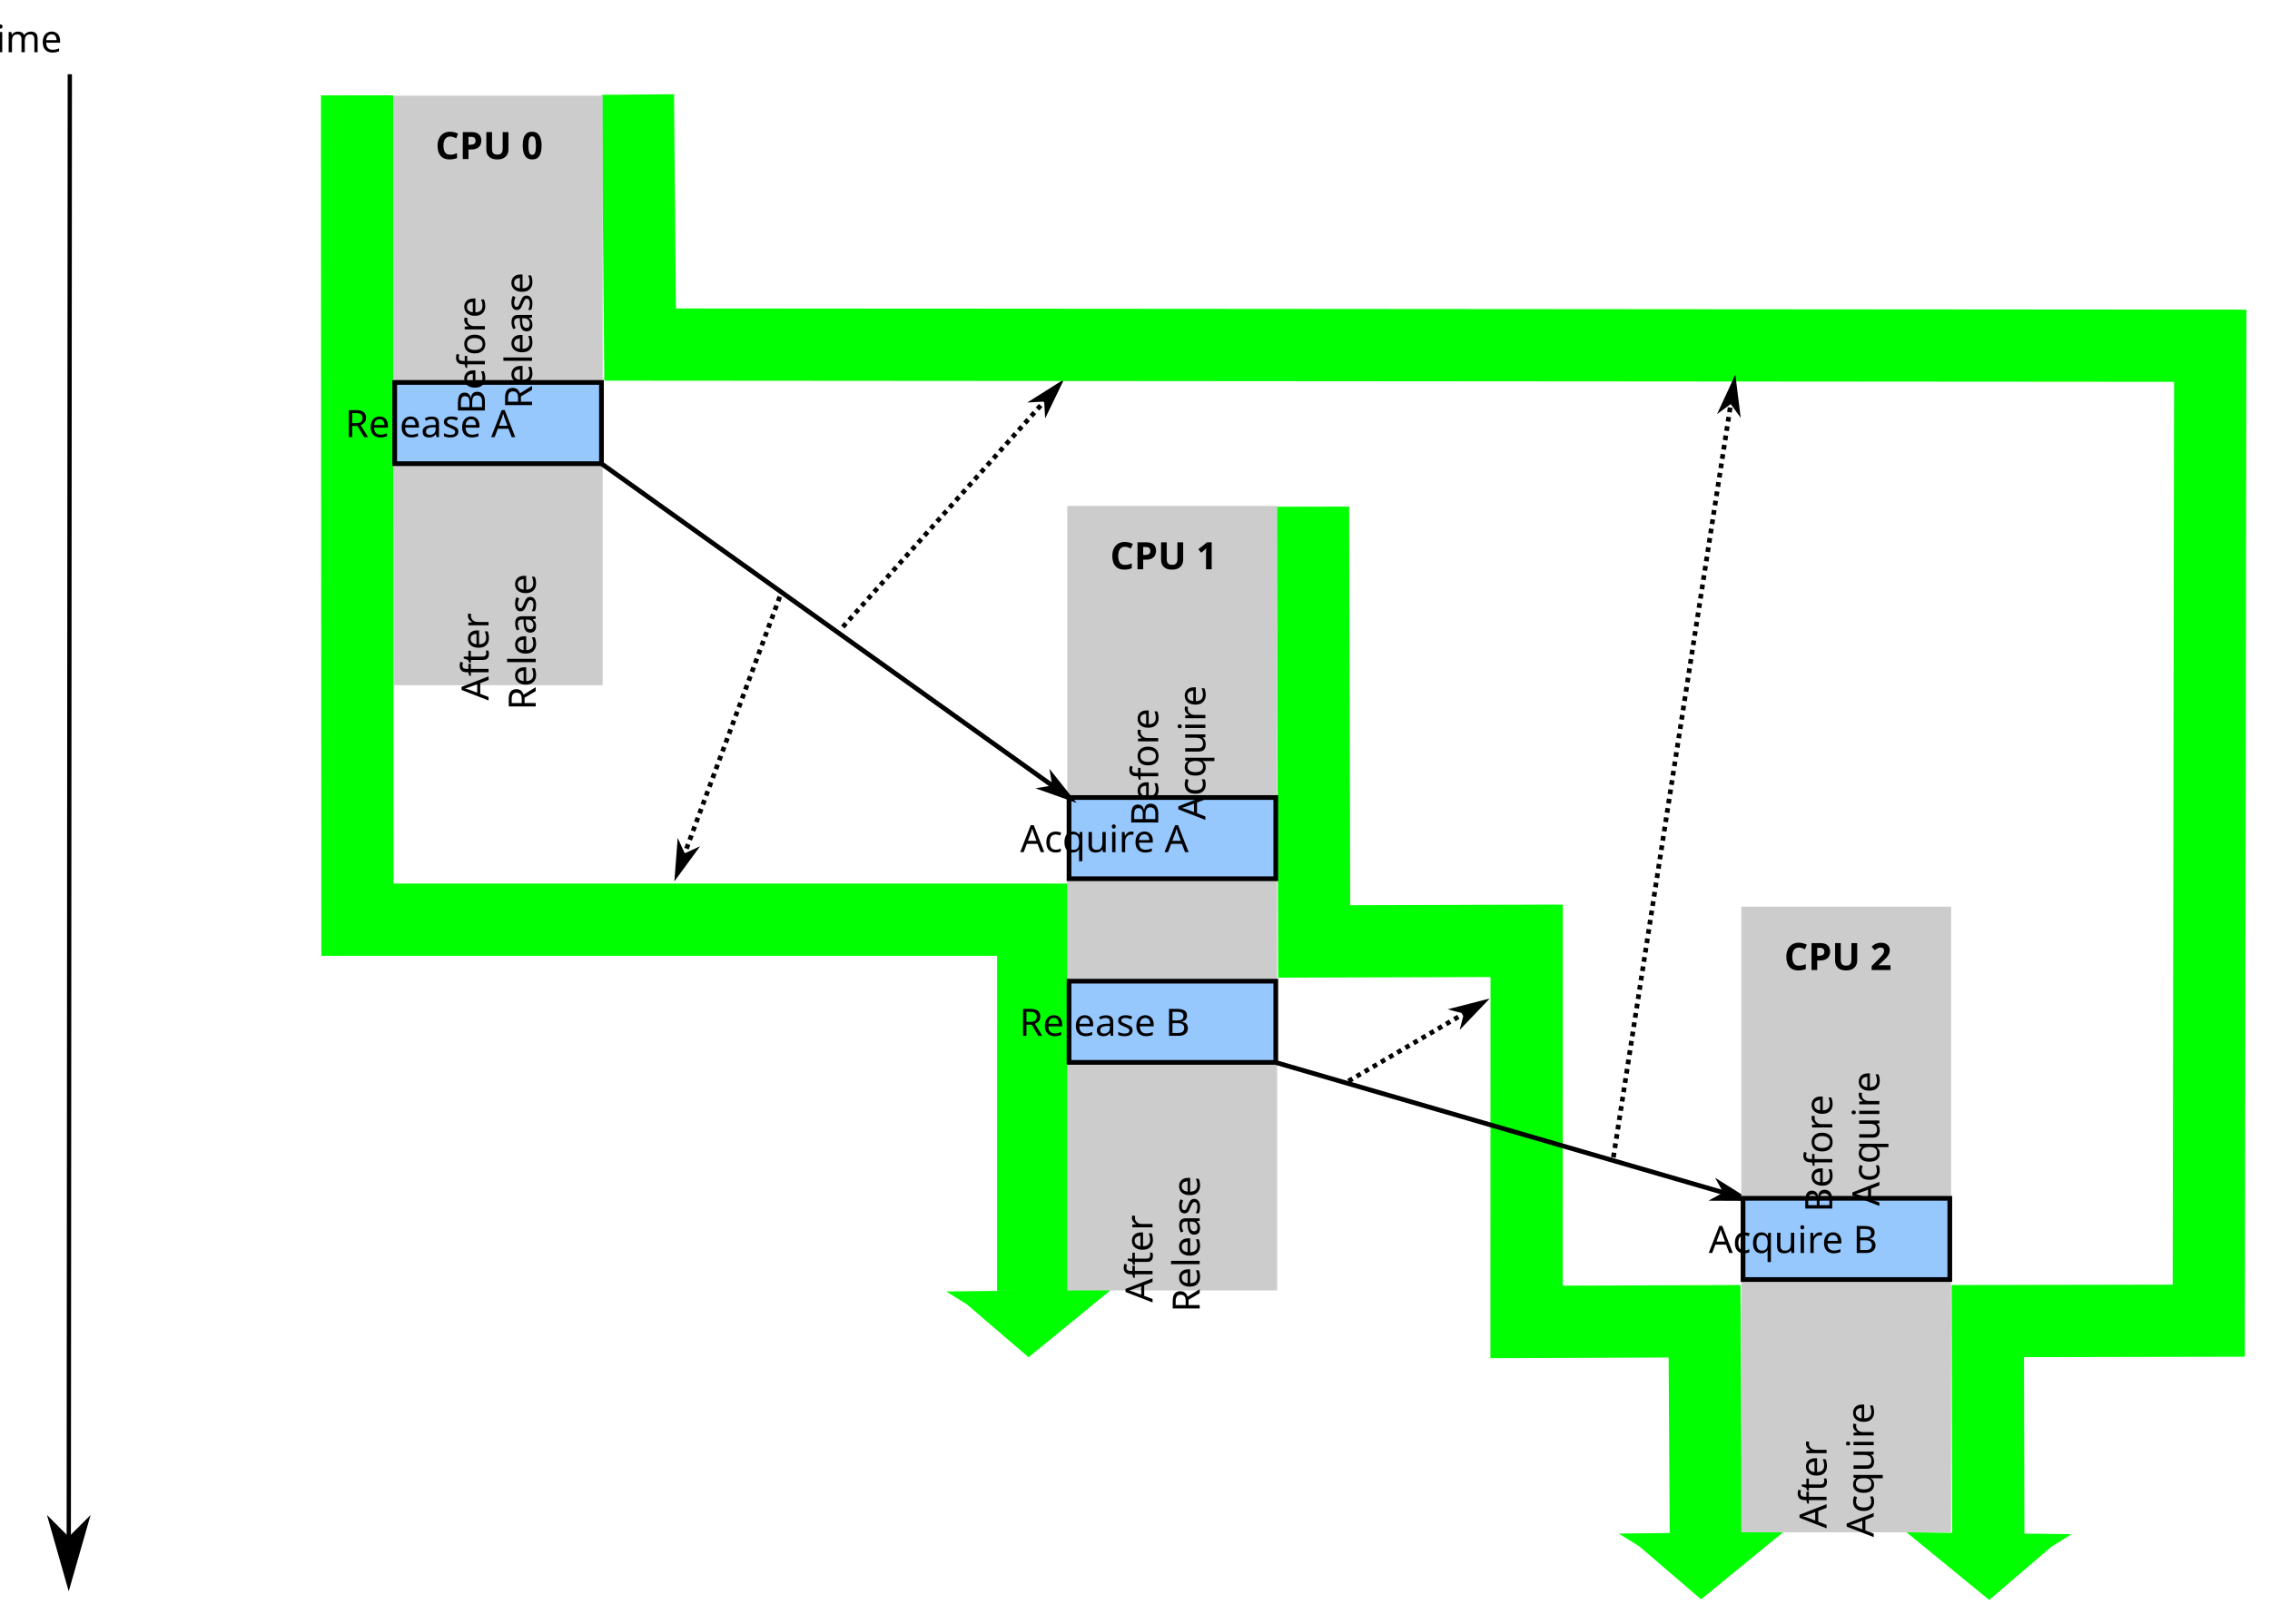
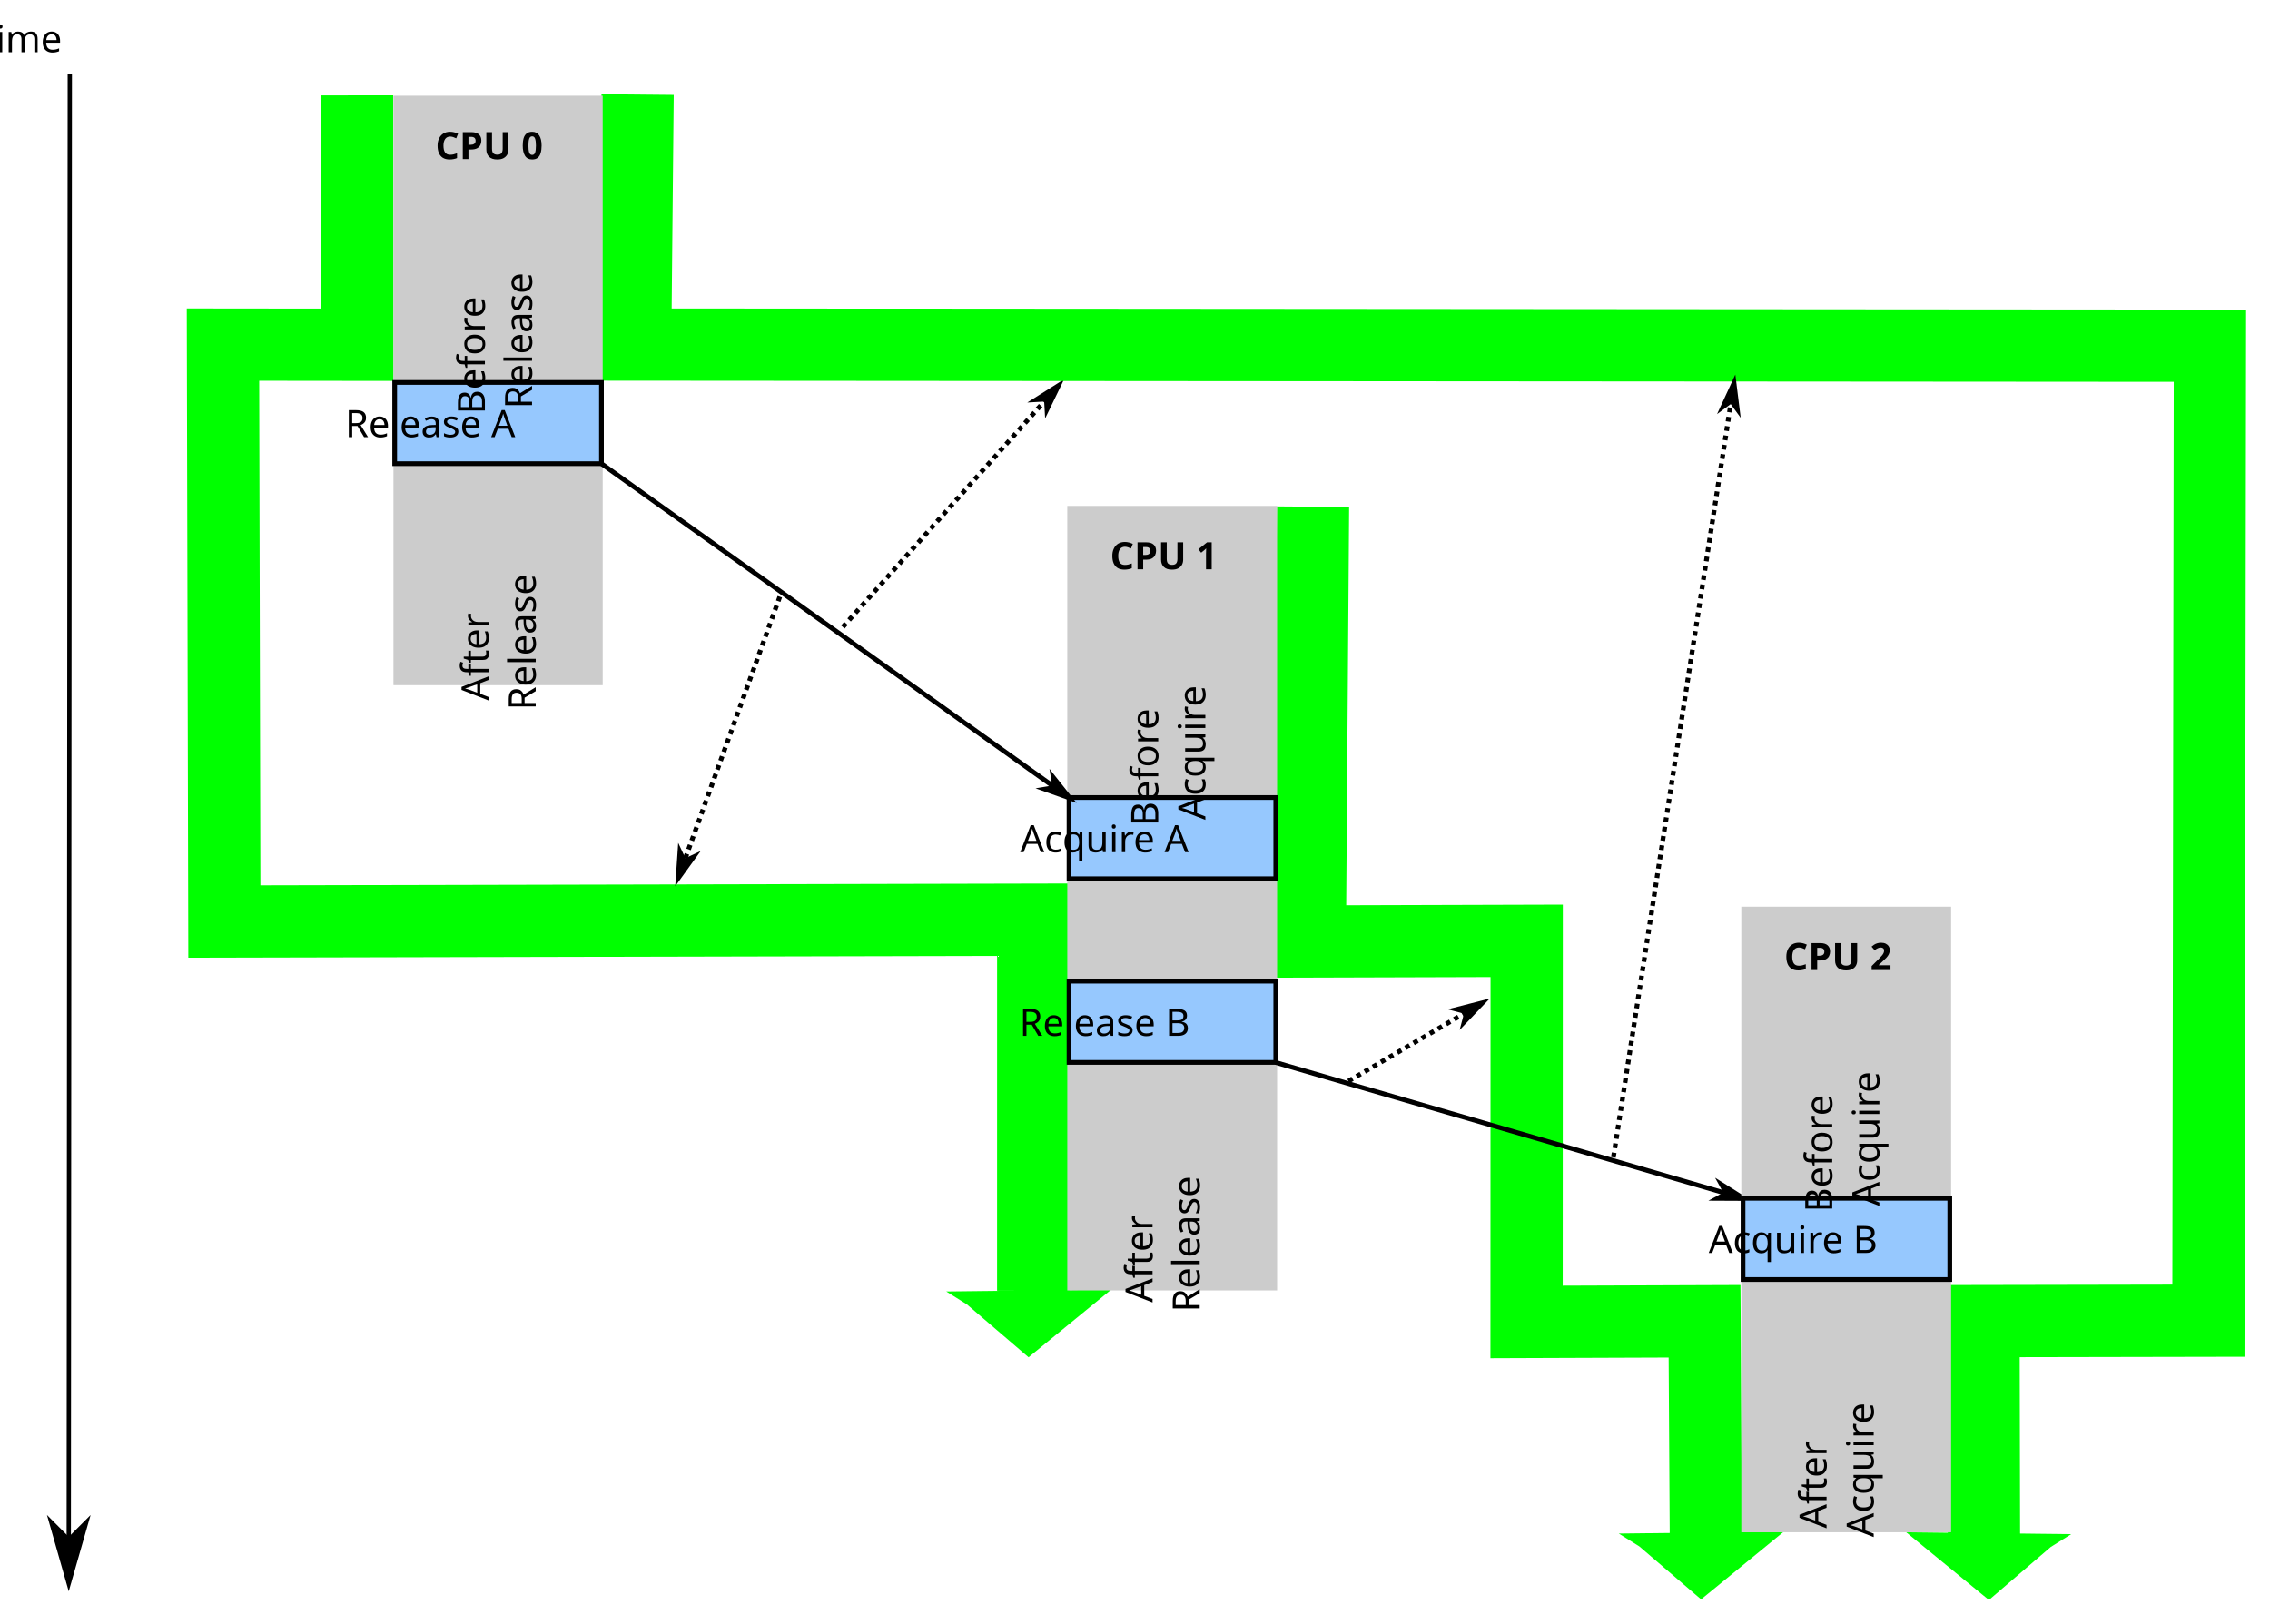
<svg xmlns="http://www.w3.org/2000/svg" width="481.521" height="344.475" id="svg2" version="1.1">
  <defs id="defs4">
    <marker orient="auto" refY="0" refX="0" id="Arrow2Send" style="overflow:visible">
      <path id="path3892" style="fill-rule:evenodd;stroke-width:0.625;stroke-linejoin:round" d="M 8.719,4.034 -2.207,0.016 8.719,-4.002 c -1.745,2.372 -1.735,5.617 -6e-7,8.035 z" transform="matrix(-0.3,0,0,-0.3,0.69,0)" />
    </marker>
    <marker orient="auto" refY="0" refX="0" id="Arrow1Send" style="overflow:visible">
      <path id="path3874" d="M 0,0 5,-5 -12.5,0 5,5 Z" style="fill-rule:evenodd;stroke:#000000;stroke-width:1pt" transform="matrix(-0.2,0,0,-0.2,-1.2,0)" />
    </marker>
    <marker orient="auto" refY="0" refX="0" id="Arrow1Lend" style="overflow:visible">
      <path id="path3862" d="M 0,0 5,-5 -12.5,0 5,5 Z" style="fill-rule:evenodd;stroke:#000000;stroke-width:1pt" transform="matrix(-0.8,0,0,-0.8,-10,0)" />
    </marker>
    <marker orient="auto" refY="0" refX="0" id="Arrow1Mend" style="overflow:visible">
      <path id="path3885" d="M 0,0 5,-5 -12.5,0 5,5 Z" style="fill-rule:evenodd;stroke:#000000;stroke-width:1pt" transform="matrix(-0.4,0,0,-0.4,-4,0)" />
    </marker>
    <marker orient="auto" refY="0" refX="0" id="Arrow1Sstart" style="overflow:visible">
      <path id="path3888" d="M 0,0 5,-5 -12.5,0 5,5 Z" style="fill-rule:evenodd;stroke:#000000;stroke-width:1pt" transform="matrix(0.2,0,0,0.2,1.2,0)" />
    </marker>
    <marker orient="auto" refY="0" refX="0" id="Arrow1Mstart" style="overflow:visible">
      <path id="path3882" d="M 0,0 5,-5 -12.5,0 5,5 Z" style="fill-rule:evenodd;stroke:#000000;stroke-width:1pt" transform="matrix(0.4,0,0,0.4,4,0)" />
    </marker>
    <marker orient="auto" refY="0" refX="0" id="Arrow1Lstart" style="overflow:visible">
      <path id="path3876" d="M 0,0 5,-5 -12.5,0 5,5 Z" style="fill-rule:evenodd;stroke:#000000;stroke-width:1pt" transform="matrix(0.8,0,0,0.8,10,0)" />
    </marker>
    <marker orient="auto" refY="0" refX="0" id="Arrow1Mend-2" style="overflow:visible">
      <path id="path3885-7" d="M 0,0 5,-5 -12.5,0 5,5 Z" style="fill-rule:evenodd;stroke:#000000;stroke-width:1pt" transform="matrix(-0.4,0,0,-0.4,-4,0)" />
    </marker>
    <marker orient="auto" refY="0" refX="0" id="Arrow1Mend-26" style="overflow:visible">
      <path id="path3885-1" d="M 0,0 5,-5 -12.5,0 5,5 Z" style="fill-rule:evenodd;stroke:#000000;stroke-width:1pt" transform="matrix(-0.4,0,0,-0.4,-4,0)" />
    </marker>
    <marker orient="auto" refY="0" refX="0" id="Arrow1Mend-4" style="overflow:visible">
      <path id="path3885-6" d="M 0,0 5,-5 -12.5,0 5,5 Z" style="fill-rule:evenodd;stroke:#000000;stroke-width:1pt" transform="matrix(-0.4,0,0,-0.4,-4,0)" />
    </marker>
    <marker orient="auto" refY="0" refX="0" id="Arrow1Mend-4-4" style="overflow:visible">
      <path id="path3885-6-2" d="M 0,0 5,-5 -12.5,0 5,5 Z" style="fill-rule:evenodd;stroke:#000000;stroke-width:1pt" transform="matrix(-0.4,0,0,-0.4,-4,0)" />
    </marker>
    <marker orient="auto" refY="0" refX="0" id="Arrow1Mend-4-47" style="overflow:visible">
      <path id="path3885-6-6" d="M 0,0 5,-5 -12.5,0 5,5 Z" style="fill-rule:evenodd;stroke:#000000;stroke-width:1pt" transform="matrix(-0.4,0,0,-0.4,-4,0)" />
    </marker>
    <marker orient="auto" refY="0" refX="0" id="Arrow1Mend-4-47-9" style="overflow:visible">
      <path id="path3885-6-6-0" d="M 0,0 5,-5 -12.5,0 5,5 Z" style="fill-rule:evenodd;stroke:#000000;stroke-width:1pt" transform="matrix(-0.4,0,0,-0.4,-4,0)" />
    </marker>
    <marker orient="auto" refY="0" refX="0" id="Arrow1Mend-4-47-9-8" style="overflow:visible">
      <path id="path3885-6-6-0-7" d="M 0,0 5,-5 -12.5,0 5,5 Z" style="fill-rule:evenodd;stroke:#000000;stroke-width:1pt" transform="matrix(-0.4,0,0,-0.4,-4,0)" />
    </marker>
    <marker orient="auto" refY="0" refX="0" id="Arrow1Mend-4-47-0" style="overflow:visible">
      <path id="path3885-6-6-3" d="M 0,0 5,-5 -12.5,0 5,5 Z" style="fill-rule:evenodd;stroke:#000000;stroke-width:1pt" transform="matrix(-0.4,0,0,-0.4,-4,0)" />
    </marker>
  </defs>
  <g id="layer1" transform="translate(189.8882,-980.4872)">
    <path id="path5380-9-8-6" d="m -11.102,1113.516 45.627,-51.092" style="fill:none;stroke:#000000;stroke-width:1;stroke-linecap:butt;stroke-linejoin:miter;stroke-miterlimit:4;stroke-dasharray:1, 1;stroke-dashoffset:0;stroke-opacity:1;marker-end:url(#Arrow1Mend-4-47-9)" />
    <g id="layer2">
      <g id="g3200-6" transform="translate(-10.11965,139.4876)">
-         <path style="fill:none;stroke:#00ff00;stroke-width:15.327;stroke-linecap:butt;stroke-linejoin:miter;stroke-miterlimit:4;stroke-dasharray:none;stroke-opacity:1" d="m 39.399,1114.883 0.005,-78.747 H -103.945 l -0.077,-174.908" id="path5410-3-4" />
+         <path style="fill:none;stroke:#00ff00;stroke-width:15.327;stroke-linecap:butt;stroke-linejoin:miter;stroke-miterlimit:4;stroke-dasharray:none;stroke-opacity:1" d="m 39.399,1114.883 0.005,-78.747 -171.582,0.388 -0.291,-122.404 28.498,0.032 -0.052,-52.924" id="path5410-3-4" />
        <path style="fill:#00ff00;fill-opacity:1;stroke:#00ff00;stroke-width:1px;stroke-linecap:butt;stroke-linejoin:miter;stroke-opacity:1" d="m 54.546,1115.137 -31.878,0.366 2.931,1.832 12.825,10.992 z" id="path5414-6-1" />
        <text id="text5458-0-2" y="991.232" x="-107.659" style="font-style:normal;font-variant:normal;font-weight:normal;font-stretch:normal;line-height:0%;font-family:sans-serif;-inkscape-font-specification:Sans;text-align:start;letter-spacing:0px;word-spacing:0px;writing-mode:lr-tb;text-anchor:start;fill:#000000;fill-opacity:1;stroke:none" xml:space="preserve">
          <tspan id="tspan5462-6-8" y="991.232" x="-107.659" style="font-size:8px;line-height:1.25;font-family:sans-serif" />
        </text>
      </g>
-       <g id="g3200-6-9" transform="matrix(-1,0,0,1,-157.6953,139.4876)">
-         <path style="fill:none;stroke:#00ff00;stroke-width:15.327;stroke-linecap:butt;stroke-linejoin:miter;stroke-miterlimit:4;stroke-dasharray:none;stroke-opacity:1" d="m -389.567,1166.808 0.099,-45.499 -46.869,-0.091 -0.316,-206.86 333.066,-0.25 0.468,-53.051" id="path5410-3-4-2" />
+       <g id="g3200-6-9" transform="matrix(-1,0,0,1,-157.7559,139.4876)">
+         <path style="fill:none;stroke:#00ff00;stroke-width:15.327;stroke-linecap:butt;stroke-linejoin:miter;stroke-miterlimit:4;stroke-dasharray:none;stroke-opacity:1" d="m -388.717,1166.808 0.099,-45.499 -47.718,-0.091 -0.316,-206.86 334.05,-0.244 -0.517,-53.057" id="path5410-3-4-2" />
        <path style="fill:#00ff00;fill-opacity:1;stroke:#00ff00;stroke-width:1px;stroke-linecap:butt;stroke-linejoin:miter;stroke-opacity:1" d="m -373.639,1166.632 -31.878,0.366 2.931,1.832 12.825,10.992 z" id="path5414-6-1-8" />
        <text id="text5458-0-2-8" y="991.232" x="-107.659" style="font-style:normal;font-variant:normal;font-weight:normal;font-stretch:normal;line-height:0%;font-family:sans-serif;-inkscape-font-specification:Sans;text-align:start;letter-spacing:0px;word-spacing:0px;writing-mode:lr-tb;text-anchor:start;fill:#000000;fill-opacity:1;stroke:none" xml:space="preserve">
          <tspan id="tspan5462-6-8-8" y="991.232" x="-107.659" style="font-size:8px;line-height:1.25;font-family:sans-serif" />
        </text>
      </g>
      <g id="g3200-6-8" transform="translate(191.1276,242.7845)">
-         <path style="fill:none;stroke:#00ff00;stroke-width:15.327;stroke-linecap:butt;stroke-linejoin:miter;stroke-miterlimit:4;stroke-dasharray:none;stroke-opacity:1" d="m -19.162,1063.448 -0.277,-45.4 -37.756,0.139 0.023,-80.863 -45.078,0.131 -0.248,-92.251" id="path5410-3-4-3" />
+         <path style="fill:none;stroke:#00ff00;stroke-width:15.327;stroke-linecap:butt;stroke-linejoin:miter;stroke-miterlimit:4;stroke-dasharray:none;stroke-opacity:1" d="m -19.162,1063.448 -0.277,-45.4 -37.756,0.139 0.023,-80.863 -46.002,0.137 0.677,-92.257" id="path5410-3-4-3" />
        <path style="fill:#00ff00;fill-opacity:1;stroke:#00ff00;stroke-width:1px;stroke-linecap:butt;stroke-linejoin:miter;stroke-opacity:1" d="m -4.041,1063.204 -31.878,0.366 2.931,1.832 12.825,10.992 z" id="path5414-6-1-83" />
        <text id="text5458-0-2-3" y="991.232" x="-107.659" style="font-style:normal;font-variant:normal;font-weight:normal;font-stretch:normal;line-height:0%;font-family:sans-serif;-inkscape-font-specification:Sans;text-align:start;letter-spacing:0px;word-spacing:0px;writing-mode:lr-tb;text-anchor:start;fill:#000000;fill-opacity:1;stroke:none" xml:space="preserve">
          <tspan id="tspan5462-6-8-3" y="991.232" x="-107.659" style="font-size:8px;line-height:1.25;font-family:sans-serif" />
        </text>
      </g>
      <g id="g20445" transform="translate(-138.7057,235.8167)">
        <rect style="fill:#cccccc;stroke-width:0.756;stroke-dasharray:3.024, 1.512, 0.756, 1.512" id="rect37873" width="44.383" height="125.076" x="32.279" y="764.974" />
        <text id="text3247-3-3" y="778.419" x="41.172" style="font-style:normal;font-variant:normal;font-weight:normal;font-stretch:normal;line-height:0%;font-family:sans-serif;-inkscape-font-specification:Sans;text-align:start;letter-spacing:0px;word-spacing:0px;writing-mode:lr-tb;text-anchor:start;fill:#000000;fill-opacity:1;stroke:none" xml:space="preserve">
          <tspan y="778.419" x="41.172" id="tspan3249-6-6" style="font-weight:bold;font-size:8px;line-height:1.25;font-family:sans-serif">CPU 0</tspan>
        </text>
        <rect y="825.816" x="32.541" height="17.233" width="43.859" id="rect4930-2-5-6" style="fill:#96c8fe;fill-opacity:1;stroke:#000000;stroke-width:1;stroke-miterlimit:4;stroke-dasharray:none;stroke-dashoffset:0;stroke-opacity:1" />
        <text id="text4932-9-3-1" y="837.415" x="54.112" style="font-style:normal;font-variant:normal;font-weight:normal;font-stretch:normal;line-height:0%;font-family:sans-serif;-inkscape-font-specification:Sans;text-align:start;letter-spacing:0px;word-spacing:0px;writing-mode:lr-tb;text-anchor:start;fill:#000000;fill-opacity:1;stroke:none" xml:space="preserve">
          <tspan style="font-size:8px;line-height:1.25;font-family:sans-serif;text-align:center;text-anchor:middle" id="tspan4936-1-5-2" y="837.415" x="54.112">Release A</tspan>
        </text>
        <text id="text4932-9-3-1-7-1" y="51.678" x="-802.914" style="font-style:normal;font-variant:normal;font-weight:normal;font-stretch:normal;line-height:0%;font-family:sans-serif;-inkscape-font-specification:Sans;text-align:start;letter-spacing:0px;word-spacing:0px;writing-mode:lr-tb;text-anchor:start;fill:#000000;fill-opacity:1;stroke:none" xml:space="preserve" transform="rotate(-90)">
          <tspan style="font-size:8px;line-height:1.25;font-family:sans-serif;text-align:center;text-anchor:middle" id="tspan4936-1-5-2-0-29" y="51.678" x="-802.914">Before</tspan>
          <tspan style="font-size:8px;line-height:1.25;font-family:sans-serif;text-align:center;text-anchor:middle" y="61.678" x="-802.914" id="tspan18838-3">Release</tspan>
        </text>
        <text id="text4932-9-3-1-7-1-1" y="52.453" x="-866.848" style="font-style:normal;font-variant:normal;font-weight:normal;font-stretch:normal;line-height:0%;font-family:sans-serif;-inkscape-font-specification:Sans;text-align:start;letter-spacing:0px;word-spacing:0px;writing-mode:lr-tb;text-anchor:start;fill:#000000;fill-opacity:1;stroke:none" xml:space="preserve" transform="rotate(-90)">
          <tspan style="font-size:8px;line-height:1.25;font-family:sans-serif;text-align:center;text-anchor:middle" id="tspan4936-1-5-2-0-29-9" y="52.453" x="-866.848">After</tspan>
          <tspan style="font-size:8px;line-height:1.25;font-family:sans-serif;text-align:center;text-anchor:middle" y="62.453" x="-866.848" id="tspan18838-3-7">Release</tspan>
        </text>
      </g>
      <g id="g20445-1" transform="translate(4.33618,322.854)">
        <rect style="fill:#cccccc;stroke-width:0.756;stroke-dasharray:3.024, 1.512, 0.756, 1.512" id="rect37873-0" width="44.509" height="166.46" x="32.172" y="764.974" />
        <text id="text3247-3-3-4" y="778.419" x="41.256" style="font-style:normal;font-variant:normal;font-weight:normal;font-stretch:normal;line-height:0%;font-family:sans-serif;-inkscape-font-specification:Sans;text-align:start;letter-spacing:0px;word-spacing:0px;writing-mode:lr-tb;text-anchor:start;fill:#000000;fill-opacity:1;stroke:none" xml:space="preserve">
          <tspan y="778.419" x="41.256" id="tspan3249-6-6-2" style="font-weight:bold;font-size:8px;line-height:1.25;font-family:sans-serif">CPU 1</tspan>
        </text>
        <rect y="826.849" x="32.541" height="17.233" width="43.859" id="rect4930-2-5-2" style="fill:#96c8fe;fill-opacity:1;stroke:#000000;stroke-width:1;stroke-miterlimit:4;stroke-dasharray:none;stroke-dashoffset:0;stroke-opacity:1" />
        <text id="text4932-9-3-2" y="838.448" x="54.09" style="font-style:normal;font-variant:normal;font-weight:normal;font-stretch:normal;line-height:0%;font-family:sans-serif;-inkscape-font-specification:Sans;text-align:start;letter-spacing:0px;word-spacing:0px;writing-mode:lr-tb;text-anchor:start;fill:#000000;fill-opacity:1;stroke:none" xml:space="preserve">
          <tspan style="font-size:8px;line-height:1.25;font-family:sans-serif;text-align:center;text-anchor:middle" id="tspan4936-1-5-0" y="838.448" x="54.09">Acquire A</tspan>
        </text>
        <rect y="865.816" x="32.541" height="17.233" width="43.859" id="rect4930-2-5-6-5" style="fill:#96c8fe;fill-opacity:1;stroke:#000000;stroke-width:1;stroke-miterlimit:4;stroke-dasharray:none;stroke-dashoffset:0;stroke-opacity:1" />
        <text id="text4932-9-3-1-5" y="877.415" x="54.135" style="font-style:normal;font-variant:normal;font-weight:normal;font-stretch:normal;line-height:0%;font-family:sans-serif;-inkscape-font-specification:Sans;text-align:start;letter-spacing:0px;word-spacing:0px;writing-mode:lr-tb;text-anchor:start;fill:#000000;fill-opacity:1;stroke:none" xml:space="preserve">
          <tspan style="font-size:8px;line-height:1.25;font-family:sans-serif;text-align:center;text-anchor:middle" id="tspan4936-1-5-2-2" y="877.415" x="54.135">Release B</tspan>
        </text>
        <text id="text4932-9-3-1-7-1-3" y="51.463" x="-803.285" style="font-style:normal;font-variant:normal;font-weight:normal;font-stretch:normal;line-height:0%;font-family:sans-serif;-inkscape-font-specification:Sans;text-align:start;letter-spacing:0px;word-spacing:0px;writing-mode:lr-tb;text-anchor:start;fill:#000000;fill-opacity:1;stroke:none" xml:space="preserve" transform="rotate(-90)">
          <tspan style="font-size:8px;line-height:1.25;font-family:sans-serif;text-align:center;text-anchor:middle" id="tspan4936-1-5-2-0-29-6" y="51.463" x="-803.285">Before</tspan>
          <tspan style="font-size:8px;line-height:1.25;font-family:sans-serif;text-align:center;text-anchor:middle" y="61.463" x="-803.285" id="tspan18838-3-75">Acquire</tspan>
        </text>
        <text id="text4932-9-3-1-7-1-1-3" y="50.259" x="-907.545" style="font-style:normal;font-variant:normal;font-weight:normal;font-stretch:normal;line-height:0%;font-family:sans-serif;-inkscape-font-specification:Sans;text-align:start;letter-spacing:0px;word-spacing:0px;writing-mode:lr-tb;text-anchor:start;fill:#000000;fill-opacity:1;stroke:none" xml:space="preserve" transform="rotate(-90)">
          <tspan style="font-size:8px;line-height:1.25;font-family:sans-serif;text-align:center;text-anchor:middle" id="tspan4936-1-5-2-0-29-9-5" y="50.259" x="-907.545">After</tspan>
          <tspan style="font-size:8px;line-height:1.25;font-family:sans-serif;text-align:center;text-anchor:middle" y="60.259" x="-907.545" id="tspan18838-3-7-6">Release</tspan>
        </text>
      </g>
      <text xml:space="preserve" style="font-style:normal;font-weight:normal;font-size:40px;line-height:1.25;font-family:sans-serif;letter-spacing:0px;word-spacing:0px;fill:#000000;fill-opacity:1;stroke:none" x="-148.018" y="819.259" id="text52605">
        <tspan id="tspan52603" x="-148.018" y="819.259" />
      </text>
      <text id="text4932-9-3-26" y="991.565" x="-175.076" style="font-style:normal;font-variant:normal;font-weight:normal;font-stretch:normal;line-height:0%;font-family:sans-serif;-inkscape-font-specification:Sans;text-align:start;letter-spacing:0px;word-spacing:0px;writing-mode:lr-tb;text-anchor:start;fill:#000000;fill-opacity:1;stroke:none" xml:space="preserve">
        <tspan style="font-size:8px;line-height:1.25;font-family:sans-serif;text-align:center;text-anchor:middle" id="tspan4936-1-5-5" y="991.565" x="-175.076">Time</tspan>
      </text>
    </g>
    <path id="path5380-9" d="M -62.305,1078.866 36.878,1149.703" style="fill:none;stroke:#000000;stroke-width:1px;stroke-linecap:butt;stroke-linejoin:miter;stroke-opacity:1;marker-end:url(#Arrow1Mend-4)" />
    <path id="path5380-9-2" d="M 80.671,1205.904 179.854,1234.74" style="fill:none;stroke:#000000;stroke-width:1px;stroke-linecap:butt;stroke-linejoin:miter;stroke-opacity:1;marker-end:url(#Arrow1Mend-4-4)" />
-     <path id="path5380-9-8" d="m -24.474,1107.1 -21.682,58.546" style="fill:none;stroke:#000000;stroke-width:1;stroke-linecap:butt;stroke-linejoin:miter;stroke-miterlimit:4;stroke-dasharray:1, 1;stroke-dashoffset:0;stroke-opacity:1;marker-end:url(#Arrow1Mend-4-47)" />
+     <path id="path5380-9-8" d="m -24.474,1107.1 -21.513,59.584" style="fill:none;stroke:#000000;stroke-width:1;stroke-linecap:butt;stroke-linejoin:miter;stroke-miterlimit:4;stroke-dasharray:1, 1;stroke-dashoffset:0;stroke-opacity:1;marker-end:url(#Arrow1Mend-4-47)" />
    <path id="path5380-9-8-6-9" d="m 152.352,1226.052 25.562,-164.145" style="fill:none;stroke:#000000;stroke-width:1;stroke-linecap:butt;stroke-linejoin:miter;stroke-miterlimit:4;stroke-dasharray:1, 1;stroke-dashoffset:0;stroke-opacity:1;marker-end:url(#Arrow1Mend-4-47-9-8)" />
    <path id="path5380-9-8-3" d="m 96.15,1209.872 28.275,-16.529" style="fill:none;stroke:#000000;stroke-width:1;stroke-linecap:butt;stroke-linejoin:miter;stroke-miterlimit:4;stroke-dasharray:1, 1;stroke-dashoffset:0;stroke-opacity:1;marker-end:url(#Arrow1Mend-4-47-0)" />
    <path style="fill:none;stroke:#000000;stroke-width:0.911px;stroke-linecap:butt;stroke-linejoin:miter;stroke-opacity:1;marker-end:url(#Arrow1Lend)" d="m -175.081,996.237 -0.228,320.123" id="path64963" />
    <g id="g20445-1-2" transform="translate(147.3122,407.8913)">
      <rect style="fill:#cccccc;stroke-width:0.675;stroke-dasharray:2.7, 1.35, 0.675, 1.35" id="rect37873-0-9" width="44.509" height="132.738" x="32.172" y="764.974" />
      <text id="text3247-3-3-4-1" y="778.419" x="41.256" style="font-style:normal;font-variant:normal;font-weight:normal;font-stretch:normal;line-height:0%;font-family:sans-serif;-inkscape-font-specification:Sans;text-align:start;letter-spacing:0px;word-spacing:0px;writing-mode:lr-tb;text-anchor:start;fill:#000000;fill-opacity:1;stroke:none" xml:space="preserve">
        <tspan y="778.419" x="41.256" id="tspan3249-6-6-2-2" style="font-weight:bold;font-size:8px;line-height:1.25;font-family:sans-serif">CPU 2</tspan>
      </text>
      <rect y="826.849" x="32.541" height="17.233" width="43.859" id="rect4930-2-5-2-7" style="fill:#96c8fe;fill-opacity:1;stroke:#000000;stroke-width:1;stroke-miterlimit:4;stroke-dasharray:none;stroke-dashoffset:0;stroke-opacity:1" />
      <text id="text4932-9-3-2-0" y="838.448" x="54.09" style="font-style:normal;font-variant:normal;font-weight:normal;font-stretch:normal;line-height:0%;font-family:sans-serif;-inkscape-font-specification:Sans;text-align:start;letter-spacing:0px;word-spacing:0px;writing-mode:lr-tb;text-anchor:start;fill:#000000;fill-opacity:1;stroke:none" xml:space="preserve">
        <tspan style="font-size:8px;line-height:1.25;font-family:sans-serif;text-align:center;text-anchor:middle" id="tspan4936-1-5-0-9" y="838.448" x="54.09">Acquire B</tspan>
      </text>
      <text id="text4932-9-3-1-7-1-3-6" y="51.463" x="-803.285" style="font-style:normal;font-variant:normal;font-weight:normal;font-stretch:normal;line-height:0%;font-family:sans-serif;-inkscape-font-specification:Sans;text-align:start;letter-spacing:0px;word-spacing:0px;writing-mode:lr-tb;text-anchor:start;fill:#000000;fill-opacity:1;stroke:none" xml:space="preserve" transform="rotate(-90)">
        <tspan style="font-size:8px;line-height:1.25;font-family:sans-serif;text-align:center;text-anchor:middle" id="tspan4936-1-5-2-0-29-6-2" y="51.463" x="-803.285">Before</tspan>
        <tspan style="font-size:8px;line-height:1.25;font-family:sans-serif;text-align:center;text-anchor:middle" y="61.463" x="-803.285" id="tspan18838-3-75-6">Acquire</tspan>
      </text>
      <text id="text4932-9-3-1-7-1-1-3-1" y="50.259" x="-873.545" style="font-style:normal;font-variant:normal;font-weight:normal;font-stretch:normal;line-height:0%;font-family:sans-serif;-inkscape-font-specification:Sans;text-align:start;letter-spacing:0px;word-spacing:0px;writing-mode:lr-tb;text-anchor:start;fill:#000000;fill-opacity:1;stroke:none" xml:space="preserve" transform="rotate(-90)">
        <tspan style="font-size:8px;line-height:1.25;font-family:sans-serif;text-align:center;text-anchor:middle" id="tspan4936-1-5-2-0-29-9-5-8" y="50.259" x="-873.545">After</tspan>
        <tspan style="font-size:8px;line-height:1.25;font-family:sans-serif;text-align:center;text-anchor:middle" y="60.259" x="-873.545" id="tspan18838-3-7-6-7">Acquire</tspan>
      </text>
    </g>
  </g>
</svg>
